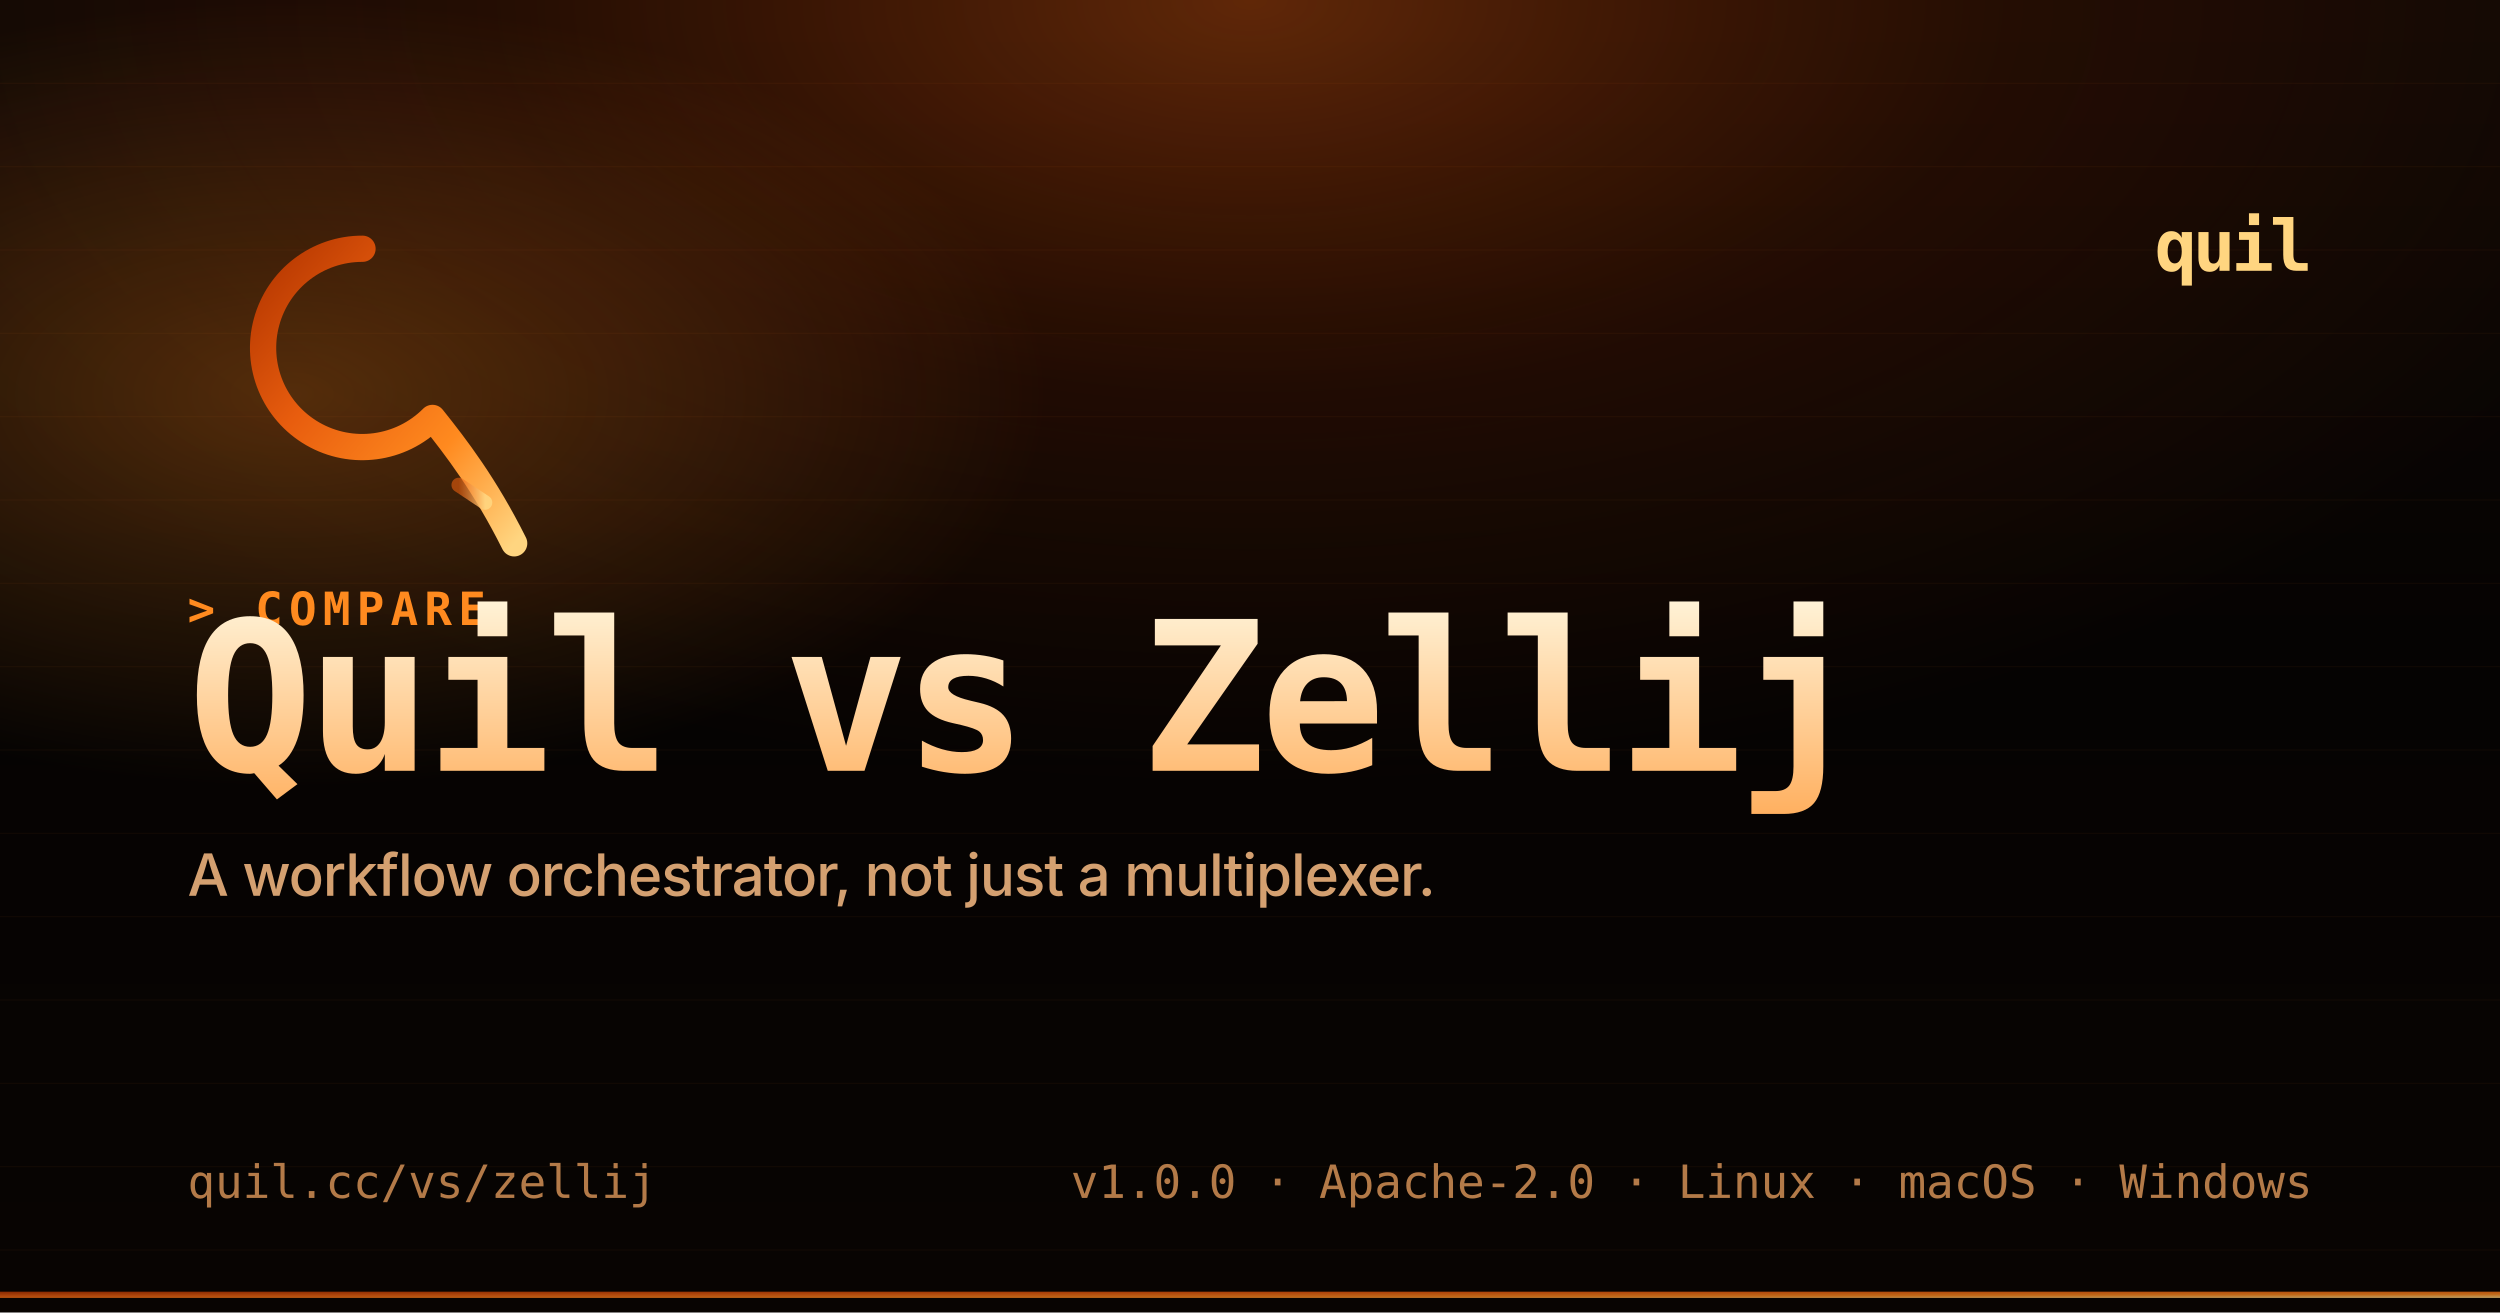
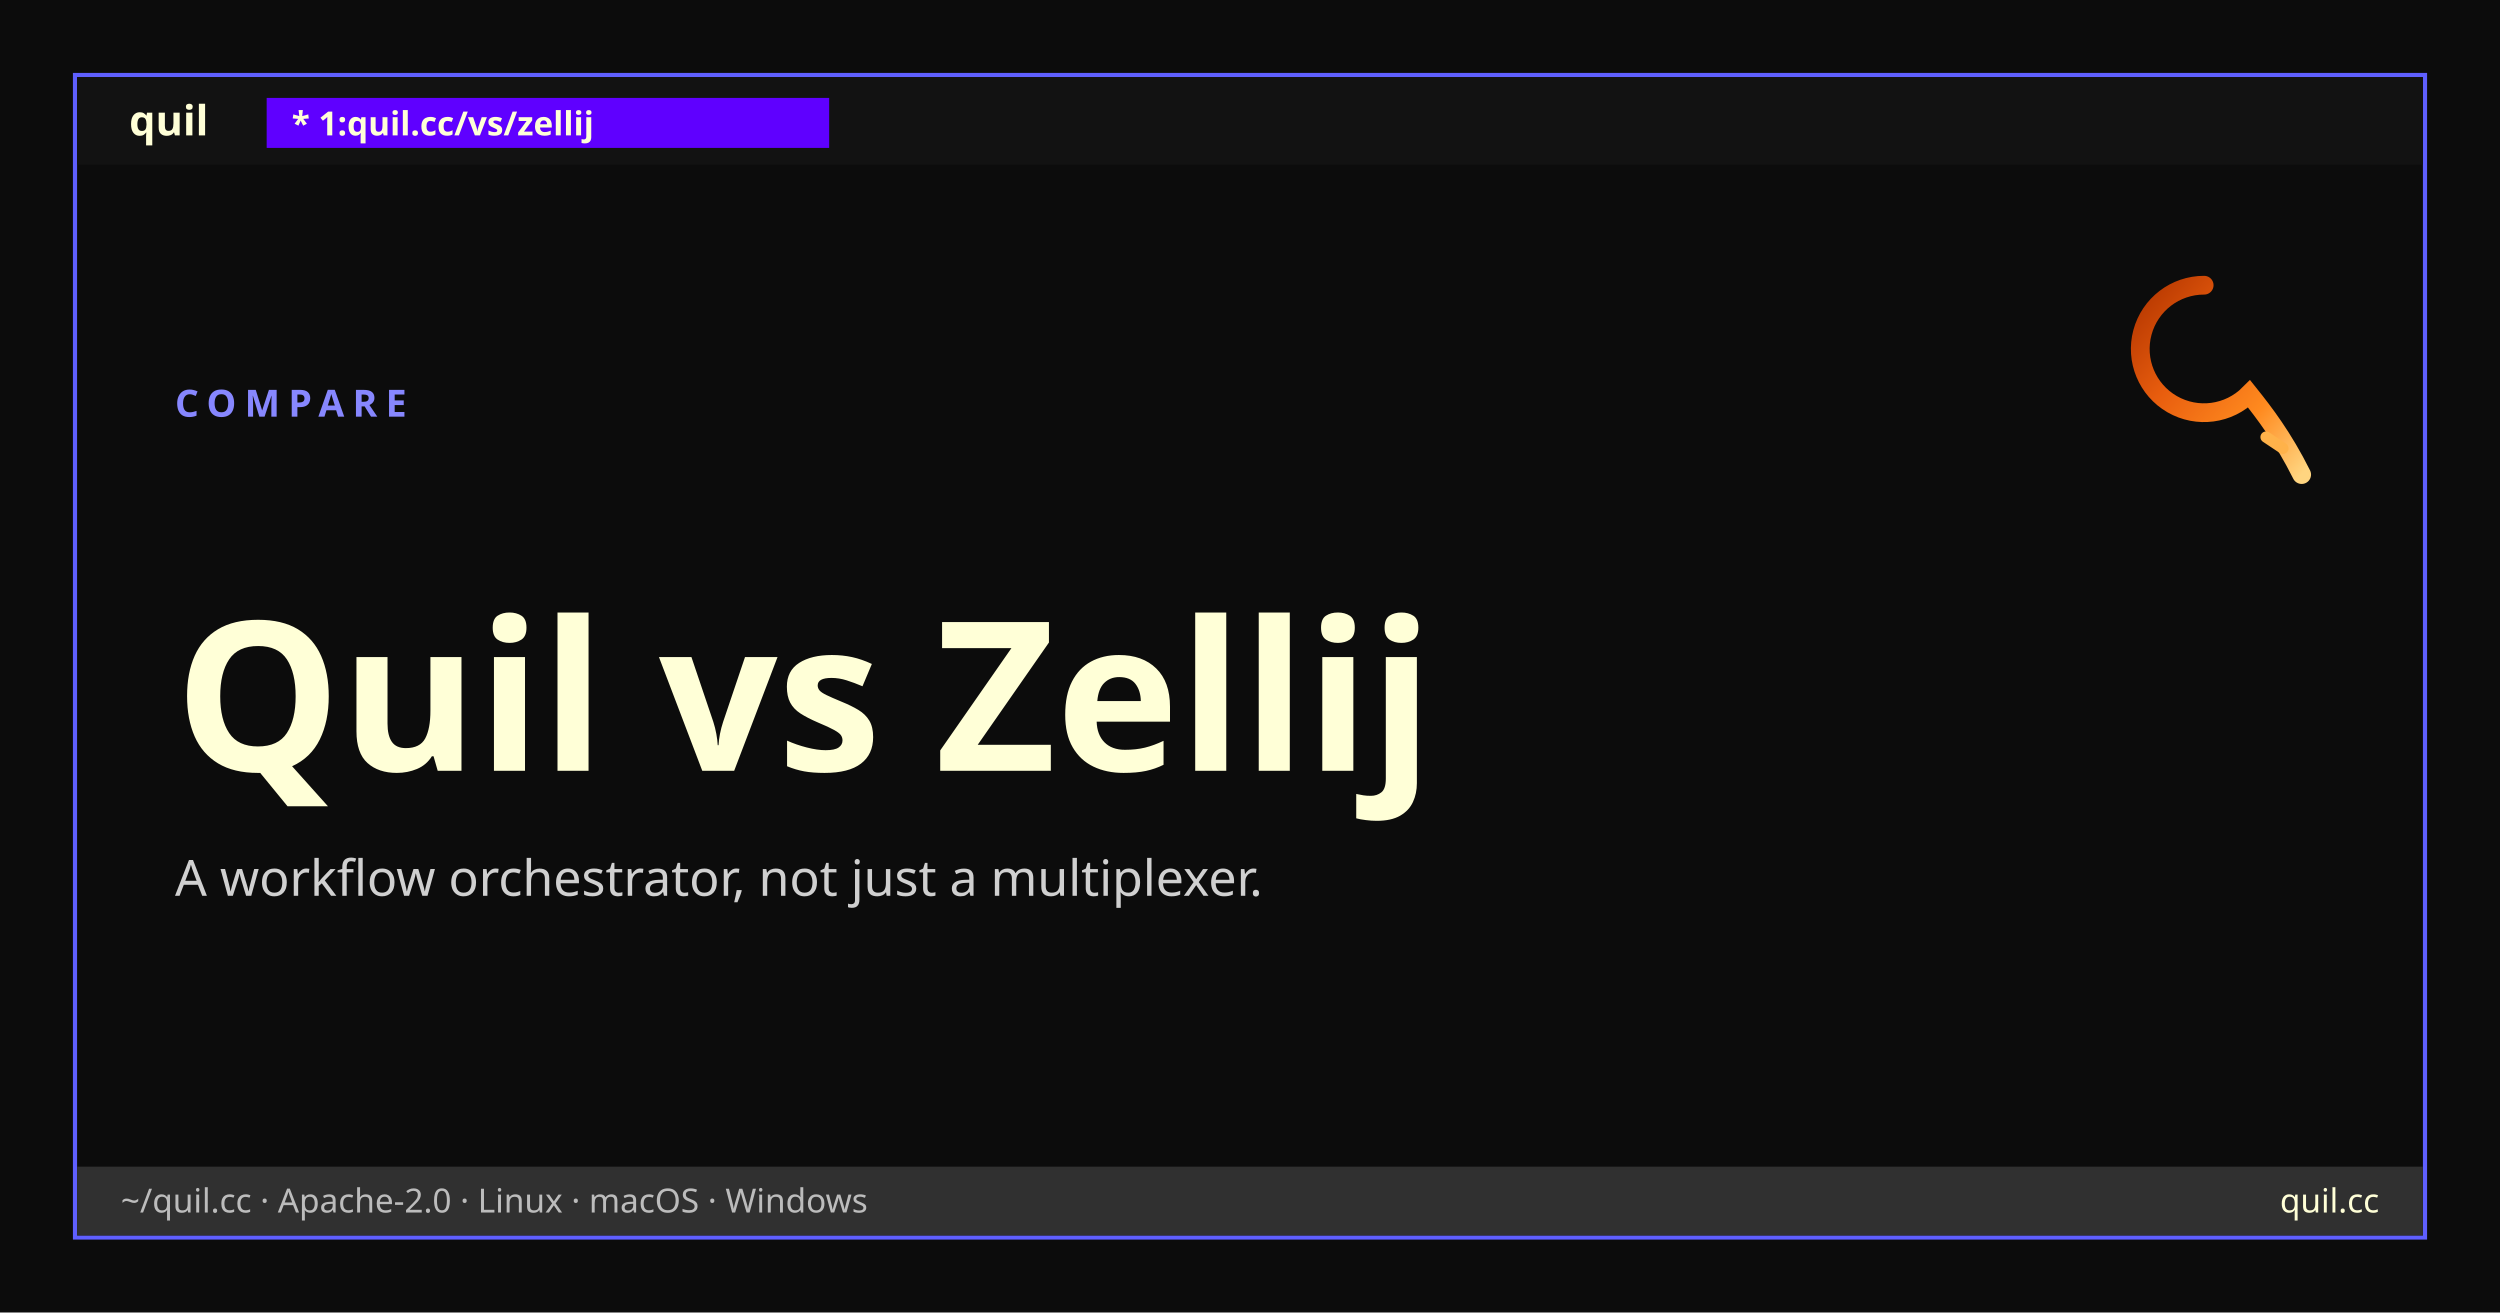
- <svg xmlns="http://www.w3.org/2000/svg" viewBox="0 0 1200 630" width="1200" height="630" role="img" aria-label="Quil — Quil vs Zellij">
+ <svg xmlns="http://www.w3.org/2000/svg" width="1200" height="630" viewBox="0 0 1200 630" role="img" aria-label="Quil — Quil vs Zellij">
  <defs>
-     <linearGradient id="bg" x1="0%" y1="0%" x2="0%" y2="100%">
-       <stop offset="0%" stop-color="#0D0704" />
-       <stop offset="50%" stop-color="#050302" />
-       <stop offset="100%" stop-color="#080402" />
-     </linearGradient>
-     <radialGradient id="glowEmber" cx="50%" cy="0%" r="60%">
-       <stop offset="0%" stop-color="#E85D0E" stop-opacity="0.38" />
-       <stop offset="50%" stop-color="#B33500" stop-opacity="0.14" />
-       <stop offset="100%" stop-color="#B33500" stop-opacity="0" />
-     </radialGradient>
-     <radialGradient id="glowBrand" cx="12%" cy="30%" r="30%">
-       <stop offset="0%" stop-color="#FF8A1F" stop-opacity="0.28" />
-       <stop offset="100%" stop-color="#FF8A1F" stop-opacity="0" />
-     </radialGradient>
-     <linearGradient id="ogStroke" x1="0%" y1="0%" x2="100%" y2="100%">
+     <linearGradient id="qs" x1="0%" y1="0%" x2="100%" y2="100%">
      <stop offset="0%" stop-color="#B33500" />
      <stop offset="35%" stop-color="#E85D0E" />
      <stop offset="70%" stop-color="#FF8A1F" />
      <stop offset="100%" stop-color="#FFD580" />
    </linearGradient>
-     <linearGradient id="ogBarb" x1="0%" y1="0%" x2="100%" y2="0%">
-       <stop offset="0%" stop-color="#E85D0E" stop-opacity="0.6" />
-       <stop offset="100%" stop-color="#FFD580" stop-opacity="0.9" />
-     </linearGradient>
-     <linearGradient id="ogTitle" x1="0%" y1="0%" x2="0%" y2="100%">
-       <stop offset="0%" stop-color="#FFF2D6" />
-       <stop offset="100%" stop-color="#FFB060" />
-     </linearGradient>
  </defs>
-   <rect x="0" y="0" width="1200" height="630" fill="url(#bg)" />
-   <rect x="0" y="0" width="1200" height="630" fill="url(#glowEmber)" />
-   <rect x="0" y="0" width="1200" height="630" fill="url(#glowBrand)" />
-   <g stroke="#FF8A1F" stroke-width="0.5" stroke-opacity="0.05">
-     <line x1="0" y1="40" x2="1200" y2="40" />
-     <line x1="0" y1="80" x2="1200" y2="80" />
-     <line x1="0" y1="120" x2="1200" y2="120" />
-     <line x1="0" y1="160" x2="1200" y2="160" />
-     <line x1="0" y1="200" x2="1200" y2="200" />
-     <line x1="0" y1="240" x2="1200" y2="240" />
-     <line x1="0" y1="280" x2="1200" y2="280" />
-     <line x1="0" y1="320" x2="1200" y2="320" />
-     <line x1="0" y1="360" x2="1200" y2="360" />
-     <line x1="0" y1="400" x2="1200" y2="400" />
-     <line x1="0" y1="440" x2="1200" y2="440" />
-     <line x1="0" y1="480" x2="1200" y2="480" />
-     <line x1="0" y1="520" x2="1200" y2="520" />
-     <line x1="0" y1="560" x2="1200" y2="560" />
-     <line x1="0" y1="600" x2="1200" y2="600" />
+   <rect width="1200" height="630" fill="#0c0c0c" />
+   <rect x="36" y="36" width="1128" height="558" fill="#0c0c0c" stroke="#5f5fff" stroke-width="2" />
+   <rect x="37" y="37" width="1126" height="42" fill="#121212" />
+   <text x="62" y="65" font-family="JetBrains Mono" font-weight="800" font-size="20" fill="#ffffd7">quil</text>
+   <rect x="128" y="47" width="270" height="24" fill="#5f00ff" />
+   <text x="140" y="65" font-family="JetBrains Mono" font-weight="700" font-size="16" fill="#ffffd7">* 1:quil.cc/vs/zellij</text>
+   <g transform="translate(1004,118) scale(0.9)">
+     <path d="M60 21A34 34 0 1 0 84 79C92 89 102 102 112 122" fill="none" stroke="url(#qs)" stroke-width="10" stroke-linecap="round" />
+     <path d="M102 108L93 102" fill="none" stroke="#FFB24A" stroke-width="6" stroke-linecap="round" />
  </g>
-   <g transform="translate(90, 90) scale(1.4)">
-     <path d="M 60 21          A 34 34 0 1 0 84 79          C 92 89 102 102 112 122" fill="none" stroke="url(#ogStroke)" stroke-width="9" stroke-linecap="round" stroke-linejoin="round" />
-     <path d="M 102 108 L 93 102" fill="none" stroke="url(#ogBarb)" stroke-width="5" stroke-linecap="round" />
-   </g>
-   <text x="1110" y="130" text-anchor="end" font-family="'JetBrains Mono', 'SF Mono', ui-monospace, monospace" font-size="34" font-weight="700" letter-spacing="-2" fill="#FFD580">quil</text>
-   <text x="90" y="300" font-family="'JetBrains Mono', 'SF Mono', ui-monospace, monospace" font-size="22" font-weight="700" letter-spacing="3" fill="#FF8A1F">&gt; COMPARE</text>
-   <text x="90" y="370" font-family="'JetBrains Mono', 'SF Mono', ui-monospace, monospace" font-size="100" font-weight="700" letter-spacing="-3" fill="url(#ogTitle)">Quil vs Zellij</text>
-   <text x="90" y="-100" font-family="'JetBrains Mono', 'SF Mono', ui-monospace, monospace" font-size="100" font-weight="700" letter-spacing="-3" fill="url(#ogTitle)" />
-   <text x="90" y="430" font-family="'Inter', 'SF Pro Display', system-ui, sans-serif" font-size="28" font-weight="500" letter-spacing="-0.5" fill="#D4A070">A workflow orchestrator, not just a multiplexer.</text>
-   <g font-family="'JetBrains Mono', ui-monospace, monospace" font-size="22" fill="#B37A48">
-     <text x="90" y="575">quil.cc/vs/zellij</text>
-     <text x="1110" y="575" text-anchor="end">v1.0.0  ·  Apache-2.0  ·  Linux · macOS · Windows</text>
-   </g>
-   <rect x="0" y="620" width="1200" height="3" fill="url(#ogStroke)" opacity="0.75" />
+   <text x="84" y="200" font-family="JetBrains Mono" font-weight="700" font-size="18" letter-spacing="4" fill="#8787ff">COMPARE</text>
+   <text x="84" y="370" font-family="JetBrains Mono" font-weight="800" font-size="100" fill="#ffffd7">Quil vs Zellij</text>
+   <text x="84" y="-100" font-family="JetBrains Mono" font-weight="800" font-size="100" fill="#ffffd7" />
+   <text x="84" y="430" font-family="JetBrains Mono" font-size="24" fill="#d0d0d0">A workflow orchestrator, not just a multiplexer.</text>
+   <rect x="37" y="560" width="1126" height="33" fill="#303030" />
+   <text x="58" y="582" font-family="JetBrains Mono" font-size="16" fill="#bcbcbc">~/quil.cc · Apache-2.0 · Linux · macOS · Windows</text>
+   <text x="1142" y="582" text-anchor="end" font-family="JetBrains Mono" font-size="16" fill="#ffffd7">quil.cc</text>
</svg>
